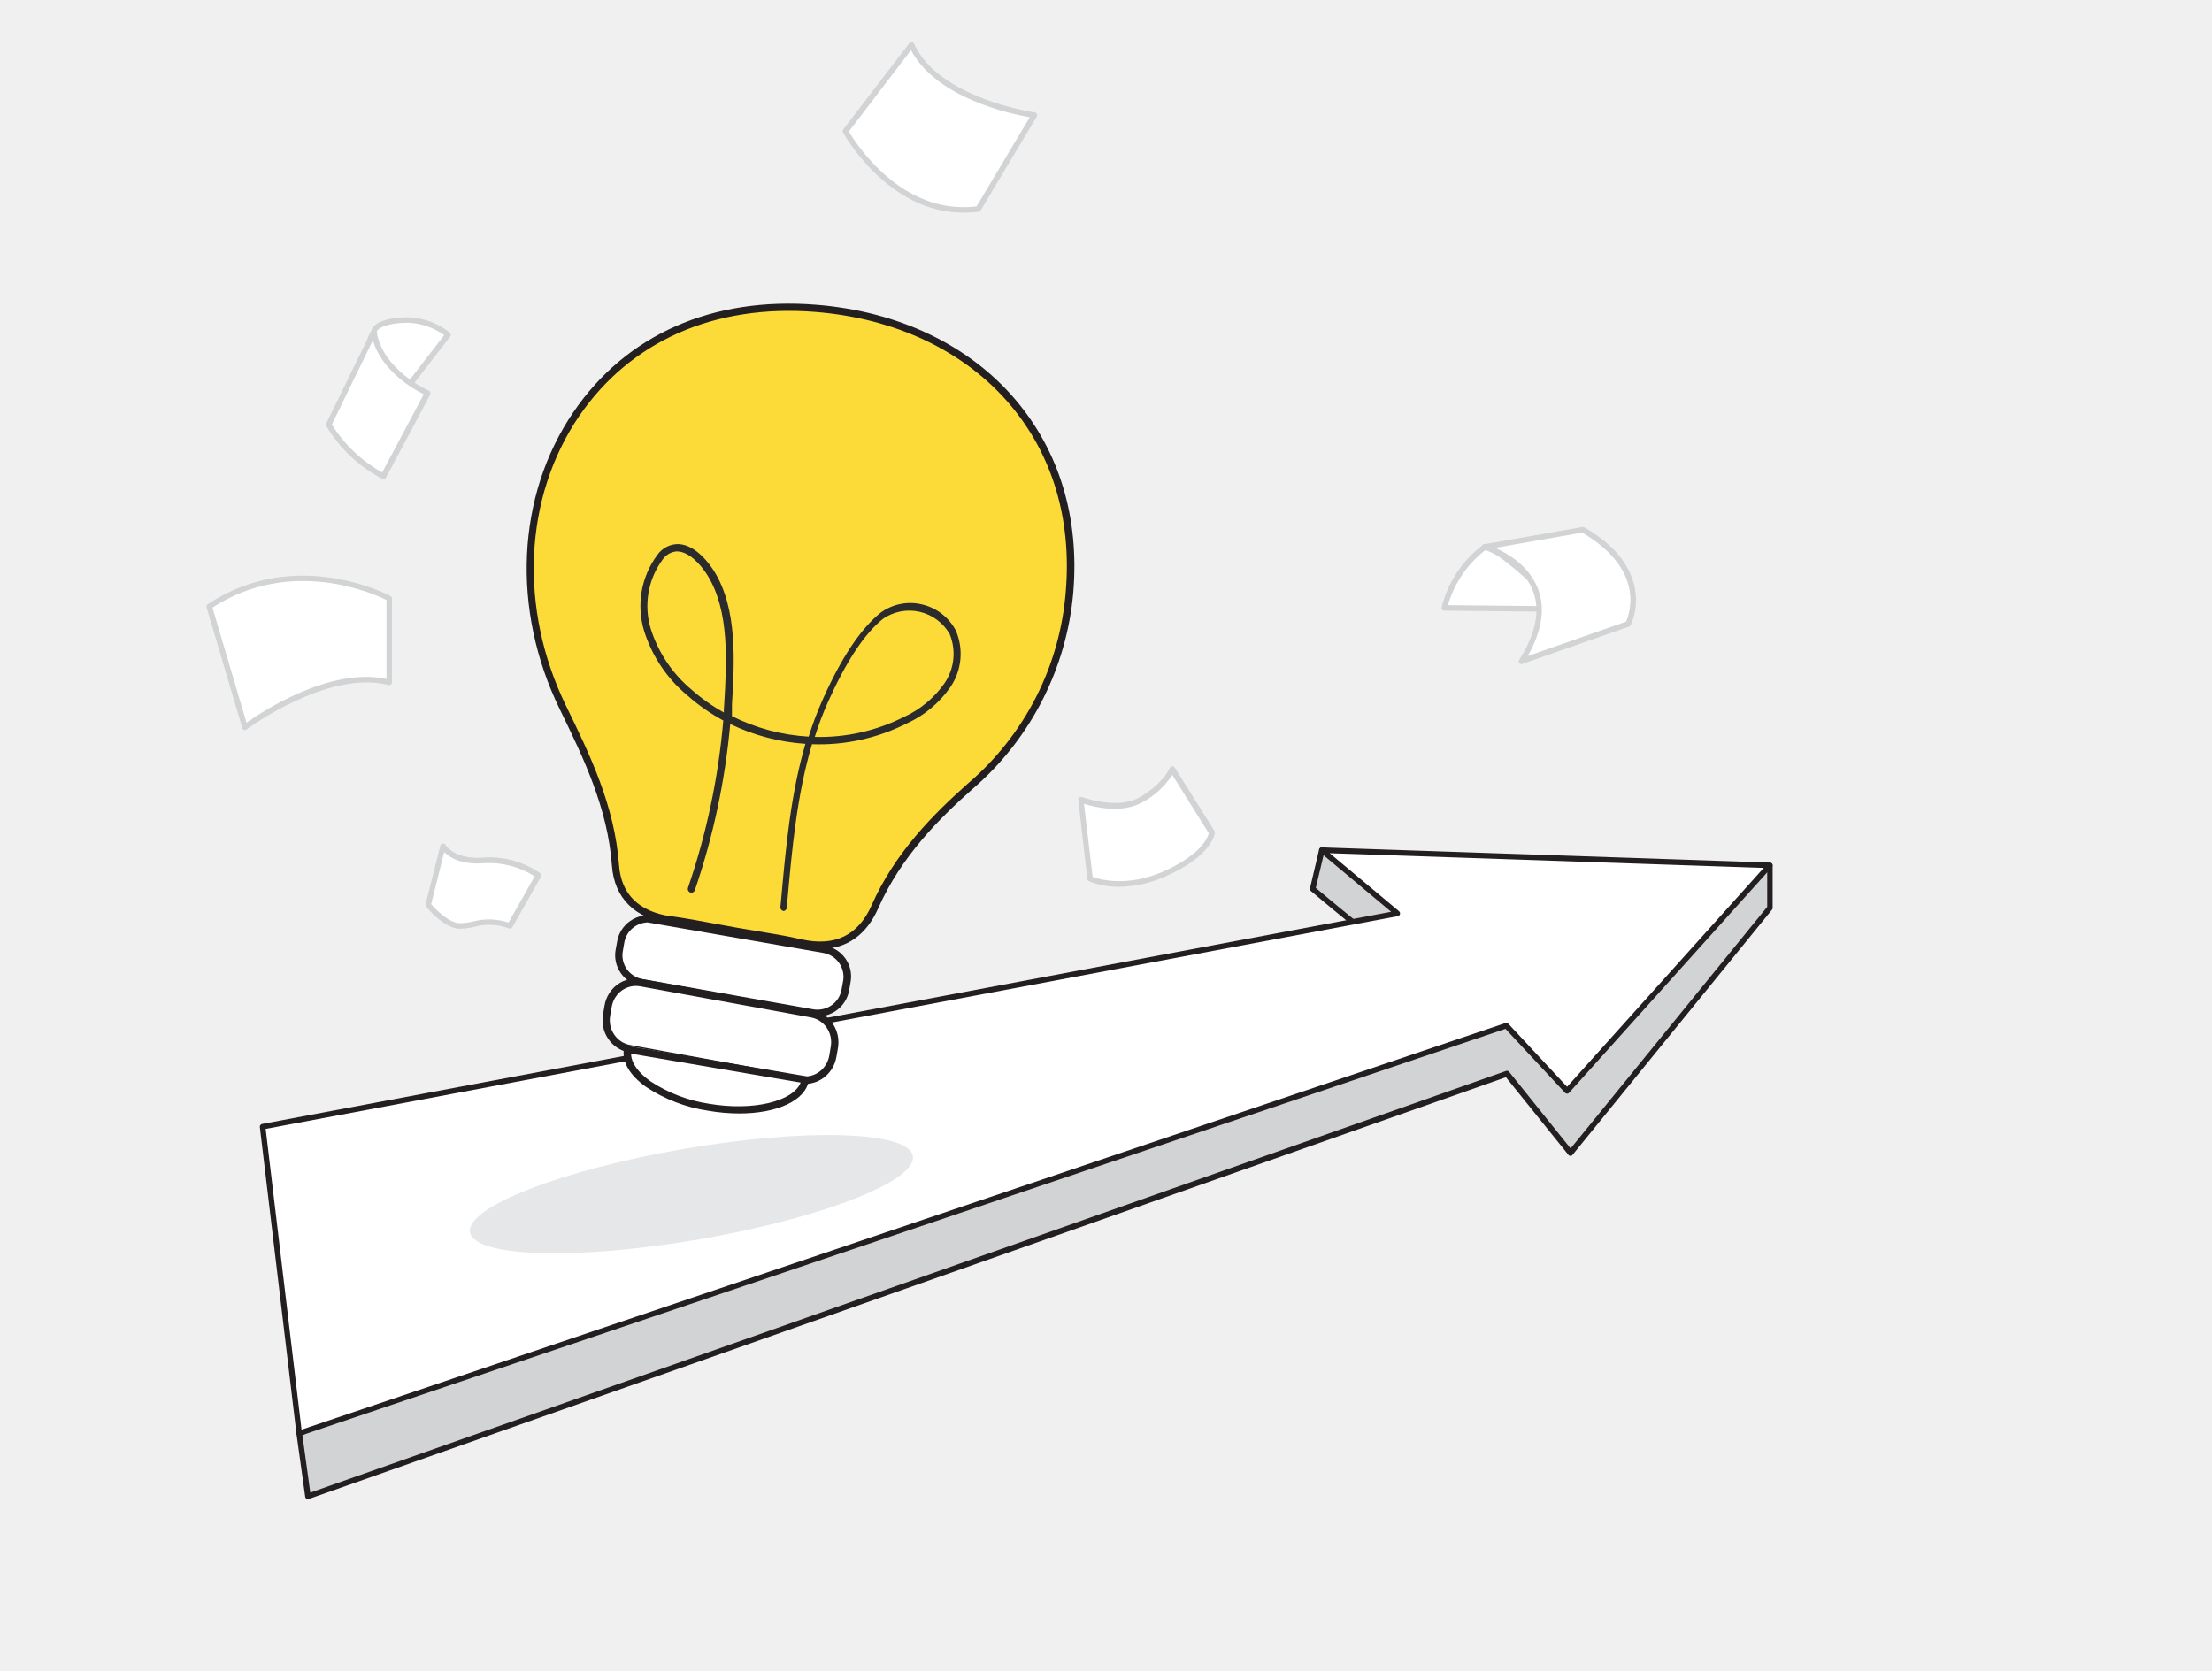
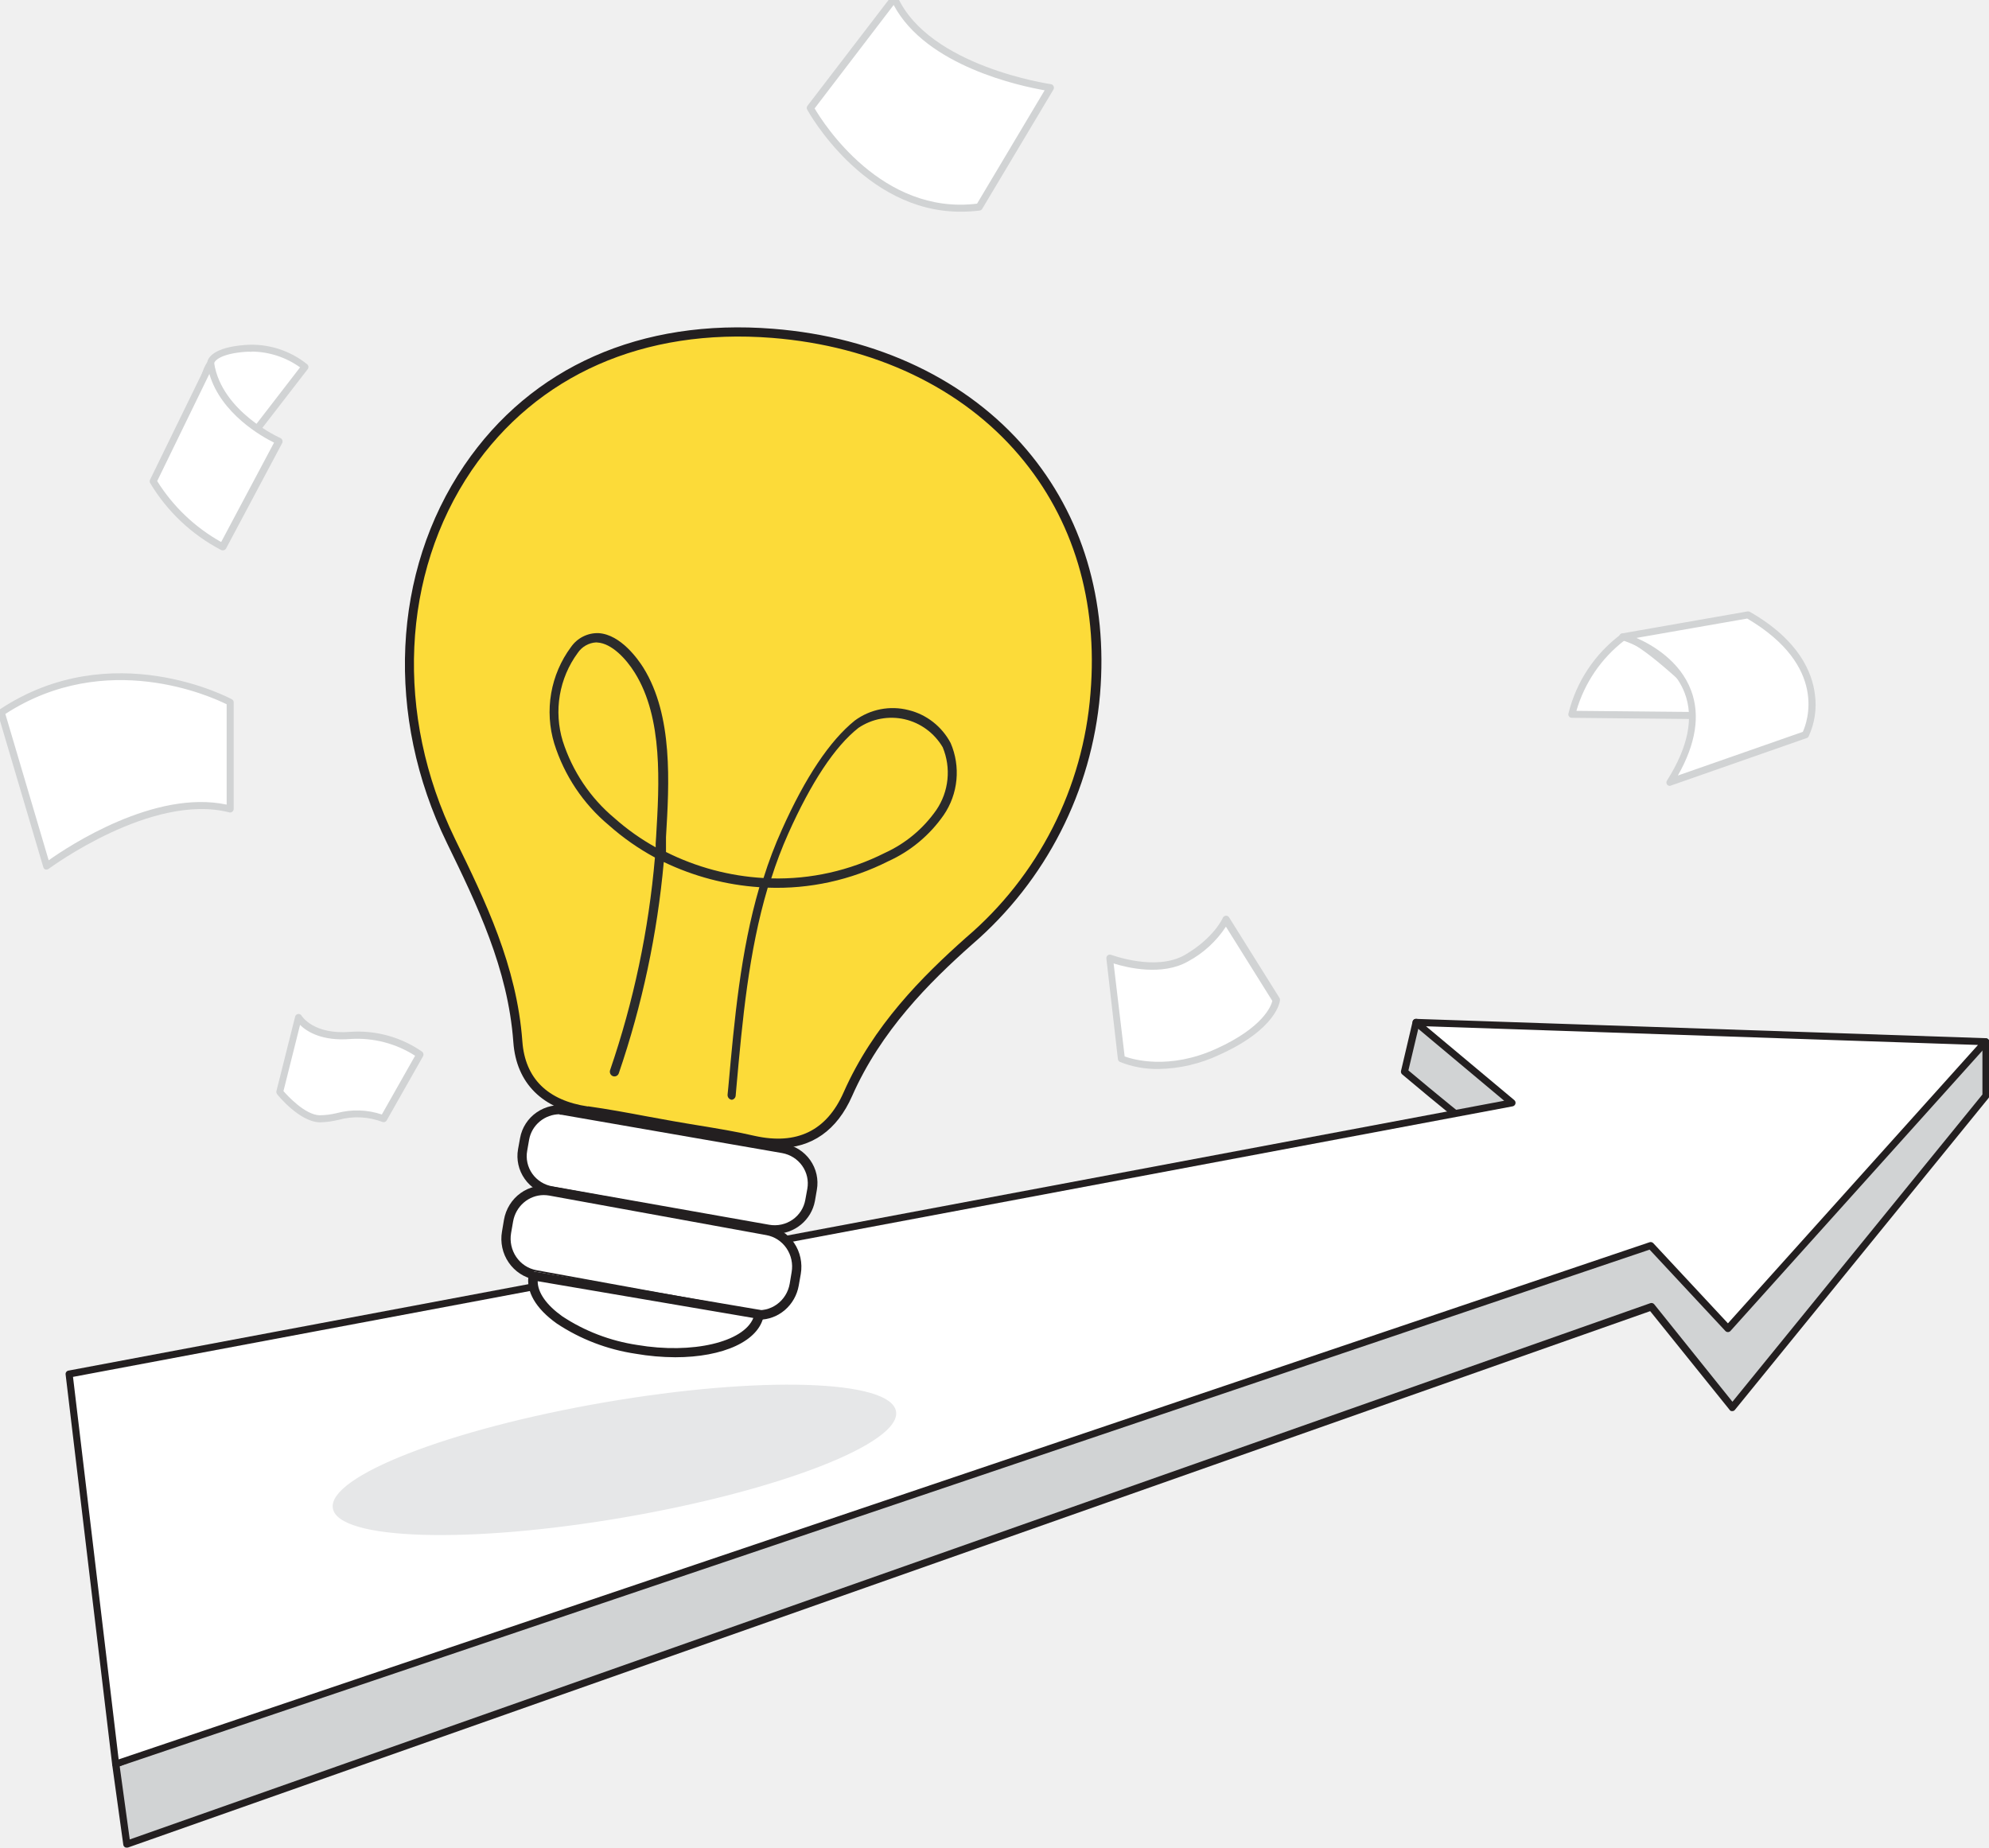
- <svg xmlns="http://www.w3.org/2000/svg" width="478" height="361" viewBox="0 0 478 361" fill="none">
-   <path d="M382.458 187.005V196.189L339.378 249.151L325.624 232.004L66.536 323.416L64.659 309.813L243.706 236.243C243.706 236.243 307.89 208.978 305.739 208.978C303.588 208.978 283.631 192.142 283.631 192.142L285.603 183.76L354.507 194.285L382.458 187.005Z" fill="#D1D3D4" />
-   <path d="M66.536 324.015C66.426 324.017 66.318 323.988 66.225 323.931C66.15 323.885 66.086 323.822 66.038 323.747C65.991 323.673 65.96 323.588 65.95 323.5L64.062 309.885C64.047 309.754 64.074 309.62 64.141 309.506C64.208 309.391 64.31 309.302 64.433 309.251L243.515 235.692C265.814 226.221 298.664 212.079 304.532 209.097C300.146 206.702 287.455 196.117 283.285 192.597C283.199 192.526 283.134 192.432 283.098 192.326C283.062 192.22 283.056 192.107 283.082 191.998L285.053 183.616C285.088 183.47 285.176 183.342 285.299 183.258C285.423 183.173 285.574 183.139 285.723 183.161L354.519 193.674L382.302 186.49C382.392 186.468 382.484 186.467 382.574 186.486C382.664 186.505 382.748 186.545 382.82 186.601C382.892 186.658 382.951 186.73 382.992 186.812C383.033 186.894 383.054 186.985 383.055 187.076V196.261C383.054 196.398 383.003 196.53 382.912 196.632L339.832 249.594C339.78 249.665 339.711 249.723 339.632 249.763C339.553 249.802 339.466 249.822 339.378 249.822C339.287 249.835 339.194 249.82 339.111 249.779C339.028 249.739 338.958 249.674 338.912 249.594L325.42 232.83L66.739 323.991C66.673 324.011 66.604 324.019 66.536 324.015ZM65.341 310.185L67.049 322.614L325.444 231.477C325.562 231.435 325.69 231.431 325.81 231.465C325.93 231.5 326.036 231.571 326.114 231.669L339.402 248.229L381.884 196.009V187.807L354.722 194.86C354.643 194.878 354.562 194.878 354.483 194.86L286.117 184.418L284.336 191.914C293.729 199.829 304.365 208.235 305.787 208.379C305.931 208.381 306.071 208.43 306.185 208.519C306.299 208.607 306.381 208.73 306.42 208.87C306.551 209.564 306.611 209.852 275.087 223.478C259.719 230.112 244.137 236.734 244.017 236.794L65.341 310.185Z" fill="#231F20" />
-   <path d="M56.749 243.523L301.975 197.434L285.639 183.76L382.458 187.04L338.649 235.788L325.504 221.682L64.66 309.813L56.749 243.523Z" fill="white" />
-   <path d="M64.659 310.412C64.545 310.41 64.434 310.377 64.337 310.317C64.263 310.268 64.201 310.205 64.153 310.131C64.106 310.056 64.075 309.973 64.062 309.885L56.151 243.595C56.13 243.445 56.168 243.292 56.258 243.17C56.347 243.047 56.48 242.963 56.629 242.937L300.612 197.075L285.256 184.215C285.161 184.135 285.092 184.028 285.06 183.908C285.028 183.788 285.034 183.661 285.077 183.544C285.117 183.423 285.197 183.32 285.303 183.25C285.41 183.18 285.536 183.149 285.663 183.161L382.458 186.442C382.573 186.442 382.685 186.477 382.781 186.54C382.876 186.604 382.951 186.695 382.996 186.801C383.038 186.906 383.051 187.022 383.032 187.134C383.013 187.246 382.963 187.351 382.888 187.436L339.079 236.183C339.025 236.248 338.957 236.299 338.881 236.334C338.804 236.37 338.721 236.388 338.637 236.387C338.554 236.388 338.472 236.372 338.396 236.339C338.319 236.306 338.251 236.257 338.195 236.195L325.325 222.377L64.851 310.34C64.792 310.376 64.727 310.401 64.659 310.412ZM57.406 244.003L65.161 309.011L325.313 221.12C325.423 221.084 325.54 221.08 325.652 221.107C325.763 221.135 325.865 221.193 325.946 221.275L338.637 234.902L381.131 187.591L287.336 184.418L302.333 196.967C302.419 197.041 302.483 197.137 302.517 197.245C302.551 197.353 302.553 197.469 302.524 197.578C302.495 197.688 302.437 197.788 302.354 197.866C302.272 197.944 302.169 197.998 302.058 198.021L57.406 244.003Z" fill="#231F20" />
-   <path d="M151.089 267.876C177.517 263.326 198.19 255.262 197.265 249.865C196.339 244.469 174.165 243.783 147.738 248.333C121.31 252.883 100.636 260.947 101.562 266.344C102.487 271.74 124.661 272.426 151.089 267.876Z" fill="#E6E7E8" />
-   <path d="M144.897 199.539C137.962 198.555 133.596 194.775 133.092 187.755C132.178 175.256 127.087 164.504 121.728 153.434C101.917 112.443 125.353 62.716 176.308 66.782C210.856 69.546 233.835 94.464 231.03 128.309C229.7 144.675 222.014 159.851 209.642 170.539C201.163 178.115 193.708 186.103 189.074 196.697C186.08 203.51 180.627 206.321 173.093 204.638C168.554 203.573 163.936 202.954 159.349 202.144C154.574 201.271 149.735 200.222 144.897 199.539Z" fill="#FCDB39" />
-   <path d="M177.254 205.114C175.786 205.104 174.323 204.924 172.896 204.576C169.738 203.865 166.58 203.327 163.422 202.822C162.001 202.584 160.595 202.363 159.19 202.11L154.642 201.272C151.389 200.672 148.042 200.039 144.741 199.581C137.194 198.522 132.741 194.111 132.235 187.124C131.319 174.573 126.045 163.744 120.945 153.263C110.46 131.749 111.597 107.151 123.914 89.067C135.299 72.326 153.916 64.09 176.386 65.876C194.134 67.283 209.436 74.587 219.463 86.427C228.937 97.603 233.264 111.973 231.937 127.97C230.526 144.444 222.727 159.708 210.209 170.494C202.867 177.007 194.703 185.18 189.808 196.261C187.234 202.11 182.939 205.114 177.254 205.114ZM144.931 198.016C148.263 198.49 151.642 199.107 154.895 199.723L159.427 200.545C160.832 200.798 162.237 201.019 163.643 201.257C166.801 201.778 170.07 202.3 173.243 203.043C180.381 204.624 185.465 202.205 188.355 195.661C193.376 184.295 201.698 175.979 209.167 169.34C215.25 164.154 220.249 157.815 223.878 150.688C227.506 143.562 229.692 135.787 230.311 127.812C231.606 112.241 227.437 98.267 218.215 87.407C208.456 75.899 193.534 68.801 176.212 67.425C154.358 65.703 136.23 73.749 125.161 89.92C113.176 107.531 112.086 131.527 122.303 152.536C127.482 163.143 132.82 174.13 133.767 186.982C134.225 193.305 138.078 197.036 144.915 198.048L144.931 198.016Z" fill="#231F20" />
-   <path d="M138.441 212.447L175.663 219.058C178.996 219.65 182.177 217.422 182.768 214.082L183.11 212.145C183.701 208.805 181.478 205.618 178.145 205.026L140.922 198.416C137.59 197.824 134.409 200.051 133.818 203.391L133.475 205.329C132.885 208.668 135.108 211.855 138.441 212.447Z" fill="white" />
-   <path d="M176.729 219.7C176.324 219.699 175.919 219.668 175.519 219.607L138.594 213.143C137.705 212.992 136.855 212.668 136.094 212.189C135.334 211.71 134.678 211.086 134.165 210.354C133.125 208.883 132.718 207.066 133.034 205.301L133.379 203.41C133.697 201.643 134.713 200.073 136.203 199.044C137.693 198.015 139.536 197.612 141.327 197.923L178.252 204.371C180.043 204.685 181.634 205.687 182.676 207.157C183.719 208.628 184.127 210.446 183.812 212.214L183.482 214.12C183.193 215.681 182.359 217.094 181.126 218.113C179.893 219.132 178.337 219.693 176.729 219.7ZM140.117 199.365C138.877 199.371 137.678 199.805 136.729 200.592C135.779 201.379 135.139 202.469 134.919 203.673L134.589 205.564C134.464 206.24 134.477 206.934 134.626 207.605C134.774 208.276 135.056 208.912 135.454 209.475C135.853 210.039 136.36 210.518 136.948 210.887C137.535 211.256 138.191 211.507 138.877 211.625L175.723 218.15C176.407 218.27 177.109 218.256 177.787 218.108C178.465 217.961 179.107 217.682 179.677 217.289C180.246 216.896 180.731 216.396 181.103 215.818C181.476 215.239 181.729 214.594 181.849 213.918L182.194 212.028C182.437 210.663 182.122 209.26 181.318 208.124C180.515 206.988 179.288 206.213 177.907 205.967L140.981 199.551C140.672 199.478 140.356 199.437 140.039 199.427L140.117 199.365Z" fill="#231F20" />
-   <path d="M135.968 226.491L173.191 233.101C176.523 233.693 179.704 231.465 180.295 228.126L180.638 226.188C181.228 222.848 179.005 219.661 175.672 219.069L138.45 212.459C135.117 211.867 131.936 214.095 131.345 217.434L131.003 219.372C130.412 222.712 132.635 225.899 135.968 226.491Z" fill="white" />
-   <path d="M173.982 234.285C173.582 234.288 173.182 234.25 172.789 234.173L135.868 227.462C134.078 227.131 132.486 226.087 131.44 224.558C130.919 223.8 130.551 222.944 130.357 222.038C130.163 221.132 130.146 220.195 130.309 219.283L130.639 217.315C130.796 216.403 131.127 215.531 131.612 214.751C132.098 213.97 132.728 213.295 133.468 212.765C134.207 212.234 135.041 211.859 135.922 211.66C136.803 211.461 137.713 211.442 138.601 211.605L175.521 218.331C177.313 218.662 178.904 219.708 179.946 221.241C180.988 222.774 181.396 224.669 181.081 226.51L180.735 228.478C180.449 230.105 179.616 231.576 178.382 232.637C177.148 233.698 175.591 234.282 173.982 234.285ZM137.392 213.105C136.152 213.111 134.953 213.563 134.004 214.382C133.054 215.201 132.414 216.336 132.194 217.589L131.848 219.574C131.61 220.991 131.928 222.448 132.731 223.626C133.534 224.804 134.757 225.609 136.135 225.865L173.056 232.592C174.438 232.836 175.858 232.511 177.007 231.686C178.157 230.862 178.944 229.604 179.196 228.188L179.526 226.204C179.648 225.501 179.634 224.781 179.484 224.084C179.334 223.387 179.052 222.728 178.654 222.143C178.256 221.559 177.749 221.061 177.163 220.678C176.577 220.295 175.923 220.035 175.239 219.912L138.318 213.185C138.012 213.135 137.702 213.108 137.392 213.105Z" fill="#231F20" />
-   <path d="M135.737 226.081C134.804 231.416 142.582 237.295 153.127 239.17C163.672 241.044 172.968 238.273 173.901 232.922L135.737 226.081Z" fill="white" />
-   <path d="M159.736 240.667C157.48 240.656 155.229 240.457 153.009 240.071C148.192 239.351 143.608 237.59 139.601 234.923C136.038 232.387 134.353 229.469 134.83 226.704C134.868 226.506 134.987 226.33 135.16 226.216C135.333 226.101 135.546 226.057 135.752 226.093L174.162 232.616C174.367 232.66 174.548 232.774 174.671 232.937C174.73 233.018 174.772 233.11 174.794 233.207C174.816 233.304 174.817 233.404 174.798 233.502C174.051 237.932 167.864 240.667 159.736 240.667ZM136.372 227.743C136.372 229.683 137.852 231.776 140.539 233.701C144.347 236.22 148.696 237.885 153.263 238.574C162.695 240.178 171.379 238.085 173.017 233.991L136.372 227.743Z" fill="#231F20" />
-   <path d="M169.338 195.998C170.744 180.901 172.007 165.313 178.417 151.342C181.198 145.284 185.482 137.387 190.821 133.168C195.488 129.489 203.976 131.361 206.629 136.721C207.421 138.564 207.73 140.575 207.529 142.568C207.328 144.561 206.622 146.472 205.478 148.123C203.13 151.403 199.948 154.008 196.255 155.671C188.549 159.369 179.928 160.773 171.435 159.712C162.941 158.65 154.94 155.17 148.399 149.692C144.086 146.175 140.885 141.501 139.176 136.229C138.355 133.593 138.176 130.801 138.654 128.083C139.132 125.365 140.253 122.798 141.925 120.593C145.825 115.836 150.716 120.197 153.114 124.034C158.373 132.28 157.414 144.126 156.854 153.419C155.926 166.59 153.239 179.58 148.862 192.049" fill="#FCDB39" />
-   <path d="M169.36 196.909C169.153 196.889 168.963 196.788 168.828 196.628C168.694 196.467 168.626 196.26 168.639 196.05L168.78 194.618C169.798 183.339 170.832 171.741 174.043 160.78C168.412 160.402 162.901 158.951 157.799 156.5C156.695 168.74 154.128 180.797 150.155 192.407C150.087 192.604 149.946 192.767 149.761 192.859C149.577 192.951 149.364 192.966 149.168 192.9C148.973 192.831 148.812 192.688 148.719 192.501C148.626 192.315 148.607 192.098 148.667 191.898C152.676 180.212 155.239 168.065 156.296 155.736C153.487 154.217 150.859 152.376 148.463 150.248C144.121 146.627 140.901 141.81 139.19 136.375C138.351 133.608 138.171 130.679 138.664 127.827C139.157 124.976 140.309 122.284 142.025 119.973C142.552 119.211 143.258 118.596 144.079 118.182C144.899 117.768 145.809 117.568 146.725 117.602C150.531 117.841 153.507 122.168 154.337 123.489C159.397 131.65 158.723 143.089 158.175 152.268V153.446C158.175 153.891 158.175 154.352 158.175 154.798C163.35 157.39 168.987 158.894 174.748 159.221C175.625 156.411 176.671 153.659 177.881 150.98C181.844 142.118 186.011 135.882 190.256 132.461C191.556 131.503 193.049 130.847 194.627 130.539C196.205 130.231 197.83 130.279 199.388 130.68C200.903 131.048 202.323 131.737 203.557 132.702C204.791 133.667 205.81 134.886 206.547 136.28C207.397 138.251 207.736 140.41 207.53 142.552C207.324 144.694 206.581 146.747 205.372 148.514C202.991 151.94 199.744 154.649 195.973 156.357C189.616 159.574 182.566 161.122 175.469 160.859C172.21 171.789 171.161 183.434 170.143 194.762L170.017 196.193C170.005 196.371 169.933 196.539 169.813 196.669C169.693 196.8 169.533 196.884 169.36 196.909ZM176.064 159.284C182.76 159.462 189.396 157.971 195.394 154.941C198.89 153.346 201.902 150.83 204.119 147.655C205.167 146.114 205.815 144.329 206.004 142.466C206.193 140.603 205.916 138.721 205.199 136.996C204.494 135.8 203.558 134.762 202.447 133.945C201.335 133.127 200.072 132.547 198.734 132.239C197.396 131.932 196.01 131.903 194.661 132.154C193.311 132.405 192.026 132.932 190.882 133.702C186.841 136.884 182.831 143.009 178.962 151.648C177.852 154.134 176.884 156.684 176.064 159.284ZM146.302 119.177C145.679 119.212 145.072 119.392 144.528 119.704C143.985 120.016 143.52 120.451 143.169 120.975C141.614 123.091 140.574 125.55 140.133 128.151C139.692 130.753 139.863 133.424 140.631 135.946C142.272 141.08 145.327 145.629 149.435 149.055C151.579 150.957 153.922 152.616 156.421 154.002C156.421 153.78 156.421 153.573 156.421 153.35L156.499 152.173C157.032 143.216 157.69 132.064 152.881 124.348C151.393 121.946 148.933 119.336 146.505 119.193L146.302 119.177Z" fill="#2B2B2B" />
-   <path d="M223.501 24.89C223.501 24.89 202.588 22.004 196.972 9.719L182.716 28.387C182.716 28.387 193.1 47.665 211.396 45.151L223.501 24.89Z" fill="white" />
-   <path d="M208.181 45.977C191.726 45.977 182.285 28.854 182.19 28.662C182.128 28.566 182.095 28.453 182.095 28.339C182.095 28.224 182.128 28.112 182.19 28.015L196.494 9.347C196.559 9.266 196.644 9.203 196.74 9.163C196.836 9.124 196.94 9.109 197.044 9.12C197.146 9.133 197.243 9.172 197.326 9.233C197.41 9.294 197.477 9.374 197.522 9.467C202.923 21.31 223.37 24.267 223.573 24.303C223.67 24.313 223.763 24.348 223.843 24.404C223.922 24.461 223.986 24.538 224.027 24.627C224.074 24.715 224.098 24.814 224.098 24.914C224.098 25.014 224.074 25.113 224.027 25.201L211.909 45.498C211.864 45.575 211.801 45.641 211.727 45.691C211.653 45.74 211.568 45.773 211.479 45.785C210.385 45.918 209.283 45.982 208.181 45.977ZM183.433 28.422C184.902 30.937 194.845 46.611 211.037 44.612L222.521 25.345C218.518 24.651 202.409 21.286 196.864 10.844L183.433 28.422Z" fill="#D1D3D4" />
-   <path d="M84.114 129.324C84.114 129.324 64.265 118.392 45.205 131.085L52.937 157.189C52.937 157.189 70.491 144.017 84.114 147.501V129.324Z" fill="white" />
-   <path d="M52.937 157.787C52.873 157.799 52.809 157.799 52.745 157.787C52.655 157.757 52.573 157.705 52.506 157.636C52.44 157.567 52.391 157.484 52.363 157.392L44.643 131.288C44.602 131.166 44.603 131.033 44.647 130.911C44.69 130.789 44.773 130.686 44.882 130.617C64.002 117.877 84.198 128.725 84.401 128.845C84.495 128.894 84.574 128.968 84.629 129.059C84.684 129.15 84.712 129.254 84.712 129.36V147.489C84.71 147.58 84.687 147.669 84.646 147.75C84.605 147.831 84.545 147.902 84.473 147.956C84.402 148.014 84.318 148.054 84.229 148.072C84.139 148.091 84.047 148.088 83.959 148.064C70.814 144.687 53.462 157.524 53.295 157.643C53.192 157.725 53.067 157.775 52.937 157.787ZM45.91 131.336L53.271 156.207C56.641 153.812 71.292 144.136 83.517 146.747V129.695C80.947 128.414 63.046 120.212 45.91 131.336Z" fill="#D1D3D4" />
-   <path d="M80.792 71.788C80.792 71.788 80.672 69.644 86.767 69.201C90.406 68.946 94.008 70.066 96.865 72.338L80.792 93.138C80.792 93.138 77.314 76.386 80.792 71.788Z" fill="white" />
-   <path d="M80.792 93.736H80.661C80.549 93.713 80.447 93.658 80.366 93.577C80.285 93.496 80.23 93.393 80.207 93.281C80.063 92.587 76.777 76.517 80.207 71.584C80.326 70.877 81.174 69.033 86.683 68.626C90.483 68.347 94.246 69.523 97.211 71.919C97.326 72.019 97.398 72.159 97.414 72.31C97.429 72.461 97.387 72.612 97.295 72.733L81.258 93.497C81.206 93.572 81.136 93.633 81.055 93.674C80.974 93.716 80.883 93.737 80.792 93.736ZM87.771 69.788C87.441 69.77 87.109 69.77 86.779 69.788C82.453 70.099 81.425 71.332 81.39 71.775C81.392 71.905 81.35 72.032 81.27 72.135C78.534 75.727 80.41 87.701 81.127 91.701L95.993 72.434C93.593 70.714 90.722 69.777 87.771 69.752V69.788Z" fill="#D1D3D4" />
-   <path d="M80.792 71.788L71.029 91.785C73.873 96.513 77.957 100.368 82.835 102.933L92.395 84.971C92.395 84.971 82.13 80.517 80.792 71.788Z" fill="white" />
-   <path d="M82.835 103.532C82.736 103.531 82.637 103.506 82.549 103.46C77.562 100.85 73.393 96.909 70.503 92.072C70.462 91.986 70.44 91.892 70.44 91.797C70.44 91.701 70.462 91.607 70.503 91.521L80.266 71.524C80.321 71.409 80.41 71.315 80.522 71.255C80.634 71.194 80.762 71.171 80.888 71.189C81.015 71.206 81.133 71.264 81.223 71.355C81.314 71.446 81.372 71.564 81.389 71.692C82.668 79.99 92.539 84.397 92.646 84.444C92.721 84.478 92.787 84.526 92.843 84.585C92.898 84.645 92.941 84.715 92.969 84.792C93.029 84.946 93.029 85.117 92.969 85.271L83.409 103.232C83.352 103.332 83.268 103.413 83.166 103.466C83.064 103.519 82.95 103.542 82.835 103.532ZM71.71 91.761C74.405 96.077 78.146 99.64 82.585 102.119L91.571 85.223C89.48 84.193 82.561 80.313 80.577 73.548L71.71 91.761Z" fill="#D1D3D4" />
-   <path d="M253.362 166.289C253.362 166.289 251.916 169.881 246.67 172.875C241.424 175.869 233.609 172.875 233.609 172.875L235.556 189.962C235.556 189.962 242.392 193.1 251.964 188.765C261.536 184.43 261.918 179.964 261.918 179.964L253.362 166.289Z" fill="white" />
-   <path d="M241.89 191.675C239.642 191.715 237.408 191.308 235.317 190.477C235.224 190.433 235.143 190.366 235.082 190.283C235.022 190.199 234.983 190.101 234.971 189.998L233.011 172.899C233.002 172.797 233.018 172.695 233.058 172.601C233.097 172.507 233.159 172.424 233.238 172.36C233.321 172.297 233.418 172.257 233.52 172.242C233.623 172.228 233.727 172.239 233.824 172.276C233.895 172.276 241.436 175.15 246.371 172.276C251.307 169.402 252.788 166.026 252.8 165.99C252.845 165.89 252.914 165.805 253.003 165.742C253.091 165.679 253.194 165.64 253.302 165.63C253.412 165.617 253.524 165.636 253.624 165.685C253.724 165.734 253.807 165.81 253.864 165.906L262.432 179.605C262.495 179.713 262.524 179.838 262.516 179.964C262.516 180.167 261.978 184.873 252.203 189.268C248.975 190.796 245.459 191.617 241.89 191.675ZM236.118 189.543C237.516 190.058 243.647 191.878 251.653 188.25C259.66 184.622 261.022 180.946 261.213 180.107L253.326 167.486C251.709 169.962 249.499 171.991 246.897 173.39C242.476 175.916 236.501 174.456 234.242 173.737L236.118 189.543Z" fill="#D1D3D4" />
-   <path d="M320.856 118.248C316.516 121.501 313.427 126.152 312.108 131.42L337.442 131.671C337.442 131.671 324.488 118.308 320.856 118.248Z" fill="white" />
-   <path d="M337.442 132.246L312.108 131.994C312.018 131.996 311.929 131.976 311.848 131.936C311.767 131.897 311.697 131.839 311.642 131.767C311.585 131.698 311.545 131.616 311.526 131.529C311.507 131.441 311.51 131.35 311.535 131.264C312.861 125.847 316.041 121.067 320.521 117.757C320.621 117.693 320.737 117.656 320.856 117.649C324.632 117.721 336.534 129.851 337.872 131.228C337.955 131.312 338.011 131.42 338.033 131.536C338.055 131.652 338.042 131.772 337.996 131.881C337.95 131.99 337.873 132.082 337.774 132.147C337.676 132.212 337.56 132.247 337.442 132.246ZM312.885 130.809L336.008 131.036C330.941 125.935 323.544 119.23 321.023 118.859C317.114 121.876 314.264 126.061 312.885 130.809Z" fill="#D1D3D4" />
-   <path d="M351.794 134.904C351.794 134.904 357.709 123.672 342.019 114.548L320.856 118.248C320.856 118.248 340.693 124.055 328.755 142.963L351.794 134.904Z" fill="white" />
-   <path d="M328.755 143.562C328.665 143.56 328.577 143.539 328.496 143.5C328.416 143.461 328.345 143.404 328.288 143.334C328.218 143.232 328.18 143.111 328.18 142.987C328.18 142.863 328.218 142.742 328.288 142.64C331.873 136.988 332.877 131.994 331.3 127.815C328.838 121.277 320.796 118.847 320.724 118.823C320.646 118.819 320.569 118.799 320.498 118.766C320.427 118.732 320.363 118.684 320.31 118.626C320.204 118.508 320.149 118.353 320.157 118.194C320.16 118.115 320.18 118.038 320.213 117.967C320.247 117.896 320.294 117.832 320.353 117.779C320.411 117.727 320.479 117.686 320.553 117.659C320.627 117.633 320.705 117.621 320.784 117.625L341.959 113.913C342.099 113.89 342.242 113.915 342.366 113.985C350.731 118.775 352.965 124.295 353.419 128.043C353.749 130.463 353.38 132.927 352.356 135.144C352.324 135.211 352.279 135.271 352.224 135.32C352.168 135.37 352.103 135.407 352.033 135.431L328.994 143.49C328.92 143.53 328.838 143.554 328.755 143.562ZM323.09 118.415C325.827 119.613 330.499 122.355 332.375 127.336C333.953 131.527 333.2 136.389 330.129 141.801L351.364 134.377C352.081 132.809 355.702 123.253 341.911 115.123L323.09 118.415Z" fill="#D1D3D4" />
-   <path d="M116.685 189.521C113.236 187.145 109.091 185.998 104.914 186.264C98.186 186.827 96.047 183.235 96.047 183.235L92.868 195.88C92.868 195.88 96.454 200.322 99.644 200.43C102.835 200.538 105.356 198.514 110.519 200.43L116.685 189.521Z" fill="white" />
-   <path d="M99.54 200.738H99.265C95.895 200.619 92.215 196.164 92.095 195.949C92.036 195.876 91.994 195.791 91.973 195.7C91.952 195.608 91.953 195.513 91.976 195.422L95.154 182.777C95.181 182.661 95.242 182.557 95.329 182.478C95.417 182.398 95.527 182.348 95.644 182.334C95.76 182.311 95.88 182.325 95.988 182.375C96.095 182.424 96.184 182.506 96.242 182.609C96.326 182.741 98.321 185.878 104.535 185.363C108.861 185.067 113.16 186.254 116.724 188.728C116.84 188.816 116.921 188.943 116.952 189.086C116.983 189.229 116.961 189.378 116.892 189.506L110.713 200.415C110.643 200.536 110.533 200.628 110.402 200.677C110.271 200.725 110.128 200.725 109.996 200.679C107.608 199.765 104.992 199.64 102.528 200.319C101.549 200.563 100.548 200.703 99.54 200.738ZM93.171 195.434C93.936 196.308 96.851 199.457 99.301 199.541C100.296 199.533 101.287 199.409 102.253 199.17C104.766 198.496 107.422 198.579 109.889 199.409L115.541 189.423C112.288 187.34 108.461 186.342 104.607 186.573C99.827 186.98 97.174 185.375 95.991 184.178L93.171 195.434Z" fill="#D1D3D4" />
+ <svg xmlns="http://www.w3.org/2000/svg" width="338" height="314" viewBox="0 0 338 314" fill="none">
+   <g clip-path="url(#clip0)">
+     <path d="M337.458 177.005V186.189L294.378 239.151L280.624 222.004L21.536 313.416L19.659 299.813L198.706 226.243C198.706 226.243 262.89 198.978 260.739 198.978C258.588 198.978 238.631 182.142 238.631 182.142L240.603 173.76L309.507 184.285L337.458 177.005Z" fill="#D1D3D4" />
+     <path d="M21.536 314.015C21.426 314.017 21.318 313.988 21.225 313.931C21.15 313.885 21.086 313.822 21.038 313.747C20.991 313.673 20.96 313.588 20.95 313.5L19.062 299.885C19.047 299.754 19.074 299.62 19.141 299.506C19.208 299.391 19.31 299.302 19.433 299.251L198.515 225.692C220.814 216.221 253.664 202.079 259.532 199.097C255.146 196.702 242.455 186.117 238.285 182.597C238.199 182.526 238.134 182.432 238.098 182.326C238.062 182.22 238.056 182.107 238.082 181.998L240.053 173.616C240.088 173.47 240.176 173.342 240.299 173.258C240.423 173.173 240.574 173.139 240.723 173.161L309.519 183.674L337.302 176.49C337.392 176.468 337.484 176.467 337.574 176.486C337.664 176.505 337.748 176.545 337.82 176.601C337.892 176.658 337.951 176.73 337.992 176.812C338.033 176.894 338.054 176.985 338.055 177.076V186.261C338.054 186.398 338.003 186.53 337.912 186.632L294.832 239.594C294.78 239.665 294.711 239.723 294.632 239.763C294.553 239.802 294.466 239.822 294.378 239.822C294.287 239.835 294.194 239.82 294.111 239.779C294.028 239.739 293.958 239.674 293.912 239.594L280.42 222.83L21.739 313.991C21.673 314.011 21.604 314.019 21.536 314.015ZM20.341 300.185L22.049 312.614L280.444 221.477C280.562 221.435 280.69 221.431 280.81 221.465C280.93 221.5 281.036 221.571 281.114 221.669L294.402 238.229L336.884 186.009V177.807L309.722 184.86C309.643 184.878 309.562 184.878 309.483 184.86L241.117 174.418L239.336 181.914C248.729 189.829 259.365 198.235 260.787 198.379C260.931 198.381 261.071 198.43 261.185 198.519C261.299 198.607 261.381 198.73 261.42 198.87C261.551 199.564 261.611 199.852 230.087 213.478C214.719 220.112 199.137 226.734 199.017 226.794L20.341 300.185Z" fill="#231F20" />
+     <path d="M11.749 233.523L256.975 187.434L240.639 173.76L337.458 177.04L293.649 225.788L280.504 211.682L19.66 299.813L11.749 233.523Z" fill="white" />
+     <path d="M19.66 300.412C19.545 300.41 19.434 300.377 19.337 300.317C19.263 300.268 19.201 300.205 19.153 300.131C19.106 300.056 19.075 299.973 19.062 299.885L11.151 233.595C11.13 233.445 11.168 233.292 11.258 233.17C11.347 233.047 11.48 232.963 11.629 232.937L255.612 187.075L240.256 174.215C240.161 174.135 240.092 174.028 240.06 173.908C240.028 173.788 240.034 173.661 240.077 173.544C240.117 173.423 240.197 173.32 240.303 173.25C240.41 173.18 240.536 173.149 240.663 173.161L337.458 176.442C337.573 176.442 337.685 176.477 337.781 176.54C337.876 176.604 337.951 176.695 337.996 176.801C338.038 176.906 338.051 177.022 338.032 177.134C338.013 177.246 337.963 177.351 337.888 177.436L294.079 226.183C294.025 226.248 293.957 226.299 293.881 226.334C293.804 226.37 293.721 226.388 293.637 226.387C293.554 226.388 293.472 226.372 293.396 226.339C293.319 226.306 293.251 226.257 293.195 226.195L280.325 212.377L19.851 300.34C19.792 300.376 19.727 300.401 19.66 300.412ZM12.406 234.003L20.161 299.011L280.313 211.12C280.423 211.084 280.54 211.08 280.652 211.107C280.763 211.135 280.865 211.193 280.946 211.275L293.637 224.902L336.131 177.591L242.336 174.418L257.333 186.967C257.419 187.041 257.483 187.137 257.517 187.245C257.551 187.353 257.553 187.469 257.524 187.578C257.495 187.688 257.437 187.788 257.354 187.866C257.272 187.944 257.169 187.998 257.058 188.021L12.406 234.003Z" fill="#231F20" />
+     <path d="M106.089 257.876C132.517 253.326 153.19 245.262 152.265 239.865C151.339 234.469 129.165 233.783 102.738 238.333C76.31 242.883 55.636 250.947 56.562 256.344C57.487 261.74 79.661 262.426 106.089 257.876Z" fill="#E6E7E8" />
+     <path d="M99.897 189.539C92.962 188.555 88.596 184.775 88.092 177.755C87.178 165.256 82.087 154.504 76.728 143.434C56.917 102.443 80.353 52.717 131.308 56.782C165.856 59.546 188.835 84.465 186.03 118.309C184.7 134.675 177.014 149.851 164.642 160.539C156.163 168.115 148.708 176.103 144.074 186.697C141.08 193.51 135.627 196.321 128.093 194.638C123.554 193.573 118.936 192.954 114.349 192.144C109.574 191.271 104.735 190.222 99.897 189.539Z" fill="#FCDB39" />
+     <path d="M132.254 195.114C130.786 195.104 129.323 194.924 127.896 194.576C124.738 193.865 121.58 193.327 118.422 192.822C117.001 192.584 115.595 192.363 114.19 192.11L109.642 191.272C106.389 190.672 103.042 190.039 99.741 189.581C92.194 188.522 87.741 184.111 87.235 177.124C86.319 164.573 81.045 153.744 75.945 143.263C65.46 121.749 66.597 97.151 78.914 79.067C90.299 62.326 108.916 54.09 131.386 55.876C149.134 57.283 164.436 64.586 174.463 76.427C183.937 87.603 188.264 101.973 186.937 117.97C185.526 134.444 177.727 149.708 165.209 160.494C157.867 167.007 149.703 175.18 144.808 186.261C142.234 192.11 137.939 195.114 132.254 195.114ZM99.931 188.016C103.263 188.49 106.642 189.107 109.895 189.723L114.427 190.545C115.832 190.798 117.237 191.019 118.643 191.257C121.801 191.778 125.07 192.3 128.243 193.043C135.381 194.624 140.465 192.205 143.355 185.661C148.376 174.295 156.698 165.979 164.167 159.34C170.25 154.154 175.249 147.815 178.878 140.688C182.506 133.562 184.692 125.787 185.311 117.812C186.606 102.241 182.437 88.267 173.215 77.407C163.456 65.898 148.534 58.801 131.212 57.425C109.358 55.702 91.23 63.749 80.161 79.92C68.176 97.531 67.086 121.527 77.303 142.536C82.482 153.143 87.82 164.13 88.767 176.982C89.225 183.305 93.078 187.036 99.915 188.048L99.931 188.016Z" fill="#231F20" />
+     <path d="M93.441 202.447L130.663 209.058C133.996 209.65 137.177 207.422 137.768 204.082L138.11 202.145C138.701 198.805 136.478 195.618 133.145 195.026L95.922 188.416C92.59 187.824 89.409 190.051 88.818 193.391L88.475 195.329C87.885 198.668 90.108 201.855 93.441 202.447Z" fill="white" />
+     <path d="M131.729 209.7C131.324 209.699 130.919 209.668 130.519 209.607L93.594 203.143C92.705 202.992 91.855 202.668 91.094 202.189C90.334 201.71 89.678 201.086 89.165 200.354C88.125 198.883 87.718 197.066 88.034 195.301L88.379 193.41C88.697 191.643 89.713 190.073 91.203 189.044C92.693 188.015 94.536 187.612 96.327 187.923L133.252 194.371C135.043 194.685 136.634 195.687 137.676 197.157C138.719 198.628 139.127 200.446 138.812 202.214L138.482 204.12C138.193 205.681 137.359 207.094 136.126 208.113C134.893 209.132 133.337 209.693 131.729 209.7ZM95.117 189.365C93.877 189.371 92.678 189.805 91.729 190.592C90.779 191.379 90.139 192.469 89.919 193.673L89.589 195.564C89.464 196.24 89.477 196.934 89.626 197.605C89.774 198.276 90.056 198.912 90.454 199.475C90.853 200.039 91.36 200.518 91.948 200.887C92.535 201.256 93.191 201.507 93.877 201.625L130.723 208.15C131.407 208.27 132.109 208.256 132.787 208.108C133.465 207.961 134.107 207.682 134.677 207.289C135.246 206.896 135.731 206.396 136.103 205.818C136.476 205.239 136.729 204.594 136.849 203.918L137.194 202.028C137.437 200.663 137.122 199.26 136.318 198.124C135.515 196.988 134.288 196.213 132.907 195.967L95.981 189.551C95.672 189.478 95.356 189.437 95.039 189.427L95.117 189.365Z" fill="#231F20" />
+     <path d="M90.968 216.491L128.191 223.101C131.523 223.693 134.704 221.465 135.295 218.126L135.638 216.188C136.228 212.848 134.005 209.661 130.672 209.069L93.45 202.459C90.117 201.867 86.936 204.095 86.345 207.434L86.003 209.372C85.412 212.712 87.635 215.899 90.968 216.491Z" fill="white" />
+     <path d="M128.982 224.285C128.582 224.288 128.182 224.25 127.789 224.173L90.868 217.462C89.078 217.131 87.486 216.087 86.44 214.558C85.919 213.8 85.551 212.944 85.357 212.038C85.163 211.132 85.146 210.195 85.309 209.283L85.639 207.315C85.796 206.403 86.127 205.531 86.612 204.751C87.098 203.97 87.728 203.295 88.468 202.765C89.207 202.234 90.041 201.859 90.922 201.66C91.803 201.461 92.713 201.442 93.601 201.605L130.521 208.331C132.313 208.662 133.904 209.708 134.946 211.241C135.988 212.774 136.396 214.669 136.081 216.51L135.735 218.478C135.449 220.105 134.616 221.576 133.382 222.637C132.148 223.698 130.591 224.282 128.982 224.285ZM92.392 203.105C91.152 203.111 89.953 203.563 89.004 204.382C88.054 205.201 87.414 206.336 87.194 207.589L86.848 209.574C86.61 210.991 86.928 212.448 87.731 213.626C88.534 214.804 89.757 215.609 91.135 215.865L128.056 222.592C129.438 222.836 130.858 222.511 132.007 221.686C133.157 220.862 133.944 219.604 134.196 218.188L134.526 216.204C134.648 215.501 134.634 214.781 134.484 214.084C134.334 213.387 134.052 212.728 133.654 212.143C133.256 211.559 132.749 211.061 132.163 210.678C131.577 210.295 130.923 210.035 130.239 209.912L93.318 203.185C93.012 203.135 92.702 203.108 92.392 203.105Z" fill="#231F20" />
+     <path d="M90.737 216.081C89.804 221.416 97.582 227.295 108.127 229.17C118.672 231.044 127.968 228.273 128.901 222.922L90.737 216.081Z" fill="white" />
+     <path d="M114.736 230.667C112.48 230.656 110.229 230.457 108.009 230.071C103.192 229.351 98.608 227.59 94.601 224.923C91.038 222.387 89.353 219.469 89.83 216.704C89.868 216.506 89.987 216.33 90.16 216.216C90.333 216.101 90.546 216.057 90.752 216.093L129.162 222.616C129.367 222.66 129.548 222.774 129.671 222.937C129.73 223.018 129.772 223.11 129.794 223.207C129.816 223.304 129.817 223.404 129.798 223.502C129.051 227.932 122.864 230.667 114.736 230.667ZM91.372 217.743C91.372 219.683 92.852 221.776 95.539 223.701C99.347 226.22 103.696 227.885 108.263 228.574C117.695 230.178 126.379 228.085 128.017 223.991L91.372 217.743Z" fill="#231F20" />
+     <path d="M124.338 185.998C125.744 170.901 127.007 155.313 133.417 141.342C136.198 135.284 140.482 127.387 145.821 123.168C150.488 119.489 158.976 121.361 161.629 126.721C162.421 128.564 162.73 130.575 162.529 132.568C162.328 134.561 161.622 136.472 160.478 138.123C158.13 141.403 154.948 144.008 151.255 145.671C143.549 149.369 134.928 150.773 126.435 149.712C117.941 148.65 109.94 145.17 103.399 139.692C99.086 136.175 95.885 131.501 94.176 126.229C93.355 123.593 93.176 120.801 93.654 118.083C94.132 115.365 95.253 112.798 96.925 110.593C100.825 105.836 105.716 110.197 108.114 114.034C113.373 122.28 112.414 134.126 111.854 143.419C110.926 156.59 108.239 169.58 103.862 182.049" fill="#FCDB39" />
+     <path d="M124.36 186.909C124.153 186.889 123.963 186.788 123.828 186.628C123.694 186.467 123.626 186.26 123.639 186.05L123.78 184.618C124.798 173.339 125.832 161.741 129.043 150.78C123.412 150.402 117.901 148.951 112.799 146.5C111.695 158.74 109.128 170.797 105.155 182.407C105.087 182.604 104.946 182.767 104.761 182.859C104.577 182.951 104.364 182.966 104.168 182.9C103.973 182.831 103.812 182.688 103.719 182.501C103.626 182.315 103.607 182.098 103.667 181.898C107.676 170.212 110.239 158.065 111.296 145.736C108.487 144.217 105.859 142.376 103.463 140.248C99.121 136.627 95.901 131.81 94.19 126.375C93.351 123.608 93.171 120.679 93.664 117.827C94.157 114.976 95.309 112.284 97.025 109.973C97.552 109.211 98.258 108.596 99.079 108.182C99.899 107.768 100.809 107.568 101.725 107.602C105.531 107.841 108.507 112.168 109.337 113.489C114.397 121.65 113.723 133.089 113.175 142.268V143.446C113.175 143.891 113.175 144.352 113.175 144.798C118.35 147.39 123.987 148.894 129.748 149.221C130.625 146.411 131.671 143.659 132.881 140.98C136.844 132.118 141.011 125.882 145.256 122.461C146.556 121.503 148.049 120.847 149.627 120.539C151.205 120.231 152.83 120.279 154.388 120.68C155.903 121.048 157.323 121.737 158.557 122.702C159.791 123.667 160.81 124.886 161.547 126.28C162.397 128.251 162.736 130.41 162.53 132.552C162.324 134.694 161.581 136.747 160.372 138.514C157.991 141.94 154.744 144.649 150.973 146.357C144.616 149.574 137.566 151.122 130.469 150.859C127.21 161.789 126.161 173.434 125.143 184.762L125.017 186.193C125.005 186.371 124.933 186.539 124.813 186.669C124.693 186.8 124.533 186.884 124.36 186.909ZM131.064 149.284C137.76 149.462 144.396 147.971 150.394 144.941C153.89 143.346 156.902 140.83 159.119 137.655C160.167 136.114 160.815 134.329 161.004 132.466C161.193 130.603 160.916 128.721 160.199 126.996C159.494 125.8 158.558 124.762 157.447 123.945C156.335 123.127 155.072 122.547 153.734 122.239C152.396 121.932 151.01 121.903 149.661 122.154C148.311 122.405 147.026 122.932 145.882 123.702C141.841 126.884 137.831 133.009 133.962 141.648C132.852 144.134 131.884 146.684 131.064 149.284ZM101.302 109.177C100.679 109.212 100.072 109.392 99.528 109.704C98.985 110.016 98.52 110.451 98.169 110.975C96.614 113.091 95.574 115.55 95.133 118.151C94.692 120.753 94.863 123.424 95.631 125.946C97.272 131.08 100.327 135.629 104.435 139.055C106.579 140.957 108.922 142.616 111.421 144.002C111.421 143.78 111.421 143.573 111.421 143.35L111.499 142.173C112.032 133.216 112.69 122.064 107.881 114.348C106.393 111.946 103.933 109.336 101.505 109.193L101.302 109.177Z" fill="#2B2B2B" />
+     <path d="M178.501 14.89C178.501 14.89 157.588 12.004 151.972 -0.281L137.716 18.387C137.716 18.387 148.1 37.665 166.396 35.151L178.501 14.89Z" fill="white" />
+     <path d="M163.181 35.977C146.726 35.977 137.285 18.854 137.19 18.662C137.128 18.566 137.095 18.453 137.095 18.339C137.095 18.224 137.128 18.112 137.19 18.015L151.494 -0.653C151.559 -0.734 151.644 -0.797 151.74 -0.837C151.836 -0.876 151.94 -0.891 152.044 -0.88C152.146 -0.867 152.243 -0.828 152.326 -0.767C152.41 -0.706 152.477 -0.626 152.522 -0.533C157.923 11.31 178.37 14.267 178.573 14.303C178.67 14.313 178.763 14.348 178.843 14.405C178.922 14.461 178.986 14.538 179.027 14.627C179.074 14.715 179.098 14.814 179.098 14.914C179.098 15.014 179.074 15.113 179.027 15.201L166.909 35.498C166.864 35.575 166.801 35.641 166.727 35.691C166.653 35.74 166.568 35.773 166.479 35.785C165.385 35.918 164.283 35.982 163.181 35.977ZM138.433 18.422C139.902 20.937 149.845 36.611 166.037 34.612L177.521 15.345C173.518 14.65 157.409 11.286 151.864 0.844L138.433 18.422Z" fill="#D1D3D4" />
+     <path d="M39.114 119.324C39.114 119.324 19.265 108.392 0.205 121.085L7.937 147.189C7.937 147.189 25.491 134.017 39.114 137.501V119.324Z" fill="white" />
+     <path d="M7.937 147.787C7.873 147.799 7.809 147.799 7.745 147.787C7.655 147.757 7.573 147.705 7.506 147.636C7.44 147.567 7.391 147.484 7.363 147.392L-0.357 121.288C-0.398 121.166 -0.397 121.033 -0.353 120.911C-0.31 120.789 -0.227 120.686 -0.118 120.617C19.002 107.877 39.198 118.725 39.401 118.845C39.495 118.894 39.574 118.968 39.629 119.059C39.684 119.15 39.712 119.254 39.712 119.36V137.489C39.71 137.58 39.687 137.669 39.646 137.75C39.605 137.831 39.545 137.902 39.473 137.956C39.402 138.014 39.318 138.054 39.229 138.072C39.139 138.091 39.047 138.088 38.959 138.064C25.814 134.687 8.462 147.524 8.295 147.643C8.192 147.725 8.067 147.775 7.937 147.787ZM0.91 121.336L8.271 146.207C11.641 143.812 26.292 134.136 38.517 136.747V119.695C35.947 118.414 18.046 110.212 0.91 121.336Z" fill="#D1D3D4" />
+     <path d="M35.792 61.788C35.792 61.788 35.672 59.644 41.767 59.201C45.406 58.946 49.008 60.066 51.865 62.338L35.792 83.138C35.792 83.138 32.314 66.386 35.792 61.788Z" fill="white" />
+     <path d="M35.792 83.737H35.661C35.549 83.713 35.447 83.658 35.366 83.577C35.285 83.496 35.23 83.394 35.207 83.282C35.063 82.587 31.777 66.517 35.207 61.584C35.326 60.878 36.175 59.033 41.684 58.626C45.483 58.347 49.246 59.524 52.211 61.919C52.326 62.019 52.398 62.159 52.414 62.31C52.429 62.461 52.387 62.613 52.295 62.734L36.258 83.497C36.206 83.572 36.136 83.633 36.055 83.675C35.974 83.716 35.883 83.738 35.792 83.737ZM42.771 59.788C42.441 59.77 42.109 59.77 41.779 59.788C37.453 60.099 36.425 61.333 36.39 61.776C36.392 61.906 36.35 62.032 36.27 62.135C33.534 65.727 35.41 77.701 36.127 81.701L50.992 62.434C48.593 60.714 45.722 59.777 42.771 59.752V59.788Z" fill="#D1D3D4" />
+     <path d="M35.792 61.788L26.029 81.785C28.873 86.513 32.957 90.368 37.835 92.933L47.395 74.971C47.395 74.971 37.13 70.517 35.792 61.788Z" fill="white" />
+     <path d="M37.835 93.532C37.735 93.531 37.637 93.506 37.549 93.46C32.562 90.85 28.393 86.909 25.503 82.072C25.462 81.986 25.44 81.892 25.44 81.797C25.44 81.701 25.462 81.607 25.503 81.521L35.266 61.524C35.321 61.409 35.41 61.315 35.522 61.255C35.634 61.194 35.762 61.171 35.888 61.189C36.015 61.206 36.133 61.264 36.223 61.355C36.314 61.446 36.372 61.564 36.389 61.692C37.668 69.99 47.539 74.397 47.646 74.444C47.721 74.478 47.787 74.526 47.843 74.585C47.898 74.645 47.941 74.715 47.969 74.792C48.029 74.946 48.029 75.117 47.969 75.271L38.409 93.232C38.352 93.332 38.268 93.413 38.166 93.466C38.064 93.519 37.95 93.542 37.835 93.532ZM26.71 81.761C29.405 86.077 33.146 89.64 37.584 92.119L46.571 75.223C44.48 74.193 37.56 70.313 35.577 63.548L26.71 81.761Z" fill="#D1D3D4" />
+     <path d="M208.362 156.289C208.362 156.289 206.916 159.881 201.67 162.875C196.424 165.869 188.609 162.875 188.609 162.875L190.556 179.962C190.556 179.962 197.392 183.1 206.964 178.765C216.536 174.43 216.918 169.964 216.918 169.964L208.362 156.289Z" fill="white" />
+     <path d="M196.89 181.675C194.642 181.715 192.408 181.308 190.317 180.477C190.224 180.433 190.143 180.366 190.082 180.283C190.022 180.199 189.983 180.101 189.971 179.998L188.011 162.899C188.002 162.797 188.018 162.695 188.058 162.601C188.097 162.507 188.159 162.424 188.238 162.36C188.321 162.297 188.418 162.257 188.52 162.242C188.623 162.228 188.727 162.239 188.824 162.276C188.895 162.276 196.436 165.15 201.371 162.276C206.307 159.402 207.788 156.026 207.8 155.99C207.845 155.89 207.914 155.805 208.003 155.742C208.091 155.679 208.194 155.64 208.302 155.63C208.412 155.617 208.524 155.636 208.624 155.685C208.724 155.734 208.807 155.81 208.864 155.906L217.432 169.605C217.495 169.713 217.524 169.838 217.516 169.964C217.516 170.167 216.978 174.873 207.203 179.268C203.975 180.796 200.459 181.617 196.89 181.675ZM191.118 179.543C192.516 180.058 198.647 181.878 206.653 178.25C214.66 174.622 216.022 170.946 216.213 170.107L208.326 157.486C206.709 159.962 204.499 161.991 201.897 163.39C197.476 165.916 191.501 164.456 189.242 163.737L191.118 179.543Z" fill="#D1D3D4" />
+     <path d="M275.856 108.248C271.516 111.501 268.427 116.152 267.108 121.42L292.442 121.671C292.442 121.671 279.488 108.308 275.856 108.248Z" fill="white" />
+     <path d="M292.442 122.246L267.108 121.994C267.018 121.996 266.929 121.976 266.848 121.936C266.767 121.897 266.697 121.839 266.642 121.767C266.585 121.698 266.545 121.616 266.526 121.529C266.507 121.441 266.51 121.35 266.535 121.264C267.861 115.847 271.041 111.067 275.521 107.757C275.621 107.693 275.737 107.656 275.856 107.649C279.632 107.721 291.534 119.851 292.872 121.228C292.955 121.312 293.011 121.42 293.033 121.536C293.055 121.652 293.042 121.772 292.996 121.881C292.95 121.99 292.873 122.082 292.774 122.147C292.676 122.212 292.56 122.247 292.442 122.246ZM267.885 120.809L291.008 121.036C285.941 115.935 278.544 109.23 276.023 108.859C272.114 111.876 269.264 116.061 267.885 120.809Z" fill="#D1D3D4" />
+     <path d="M306.794 124.904C306.794 124.904 312.709 113.672 297.019 104.548L275.856 108.248C275.856 108.248 295.693 114.055 283.755 132.963L306.794 124.904Z" fill="white" />
+     <path d="M283.755 133.562C283.665 133.56 283.577 133.539 283.496 133.5C283.416 133.461 283.345 133.404 283.288 133.334C283.218 133.232 283.18 133.111 283.18 132.987C283.18 132.863 283.218 132.742 283.288 132.64C286.873 126.988 287.877 121.994 286.3 117.815C283.838 111.277 275.796 108.847 275.724 108.823C275.646 108.819 275.569 108.799 275.498 108.766C275.427 108.732 275.363 108.684 275.31 108.626C275.204 108.508 275.149 108.353 275.157 108.194C275.16 108.115 275.18 108.038 275.213 107.967C275.247 107.896 275.294 107.832 275.353 107.779C275.411 107.727 275.479 107.686 275.553 107.659C275.627 107.633 275.705 107.621 275.784 107.625L296.959 103.913C297.099 103.89 297.242 103.915 297.366 103.985C305.731 108.775 307.965 114.295 308.419 118.043C308.749 120.463 308.38 122.927 307.356 125.144C307.324 125.211 307.279 125.271 307.224 125.32C307.168 125.37 307.103 125.407 307.033 125.431L283.994 133.49C283.92 133.53 283.838 133.554 283.755 133.562ZM278.09 108.415C280.827 109.613 285.499 112.355 287.375 117.336C288.953 121.527 288.2 126.389 285.129 131.801L306.364 124.377C307.081 122.809 310.702 113.253 296.911 105.123L278.09 108.415Z" fill="#D1D3D4" />
+     <path d="M71.685 179.521C68.236 177.145 64.091 175.998 59.914 176.264C53.186 176.827 51.047 173.235 51.047 173.235L47.868 185.88C47.868 185.88 51.453 190.322 54.644 190.43C57.835 190.538 60.356 188.514 65.519 190.43L71.685 179.521Z" fill="white" />
+     <path d="M54.54 190.738H54.265C50.895 190.619 47.215 186.164 47.095 185.949C47.036 185.876 46.994 185.791 46.973 185.7C46.952 185.608 46.953 185.513 46.976 185.422L50.154 172.777C50.181 172.661 50.242 172.557 50.33 172.478C50.417 172.398 50.527 172.348 50.644 172.334C50.76 172.311 50.88 172.325 50.988 172.375C51.095 172.424 51.184 172.506 51.242 172.609C51.326 172.741 53.321 175.878 59.535 175.363C63.861 175.067 68.16 176.254 71.724 178.728C71.84 178.816 71.921 178.943 71.952 179.086C71.983 179.229 71.961 179.378 71.892 179.506L65.713 190.415C65.643 190.536 65.533 190.628 65.402 190.677C65.271 190.725 65.128 190.725 64.996 190.679C62.608 189.765 59.992 189.64 57.528 190.319C56.549 190.563 55.548 190.703 54.54 190.738ZM48.171 185.434C48.936 186.308 51.851 189.457 54.301 189.541C55.296 189.533 56.287 189.409 57.253 189.17C59.766 188.496 62.422 188.579 64.889 189.409L70.541 179.423C67.288 177.34 63.461 176.342 59.607 176.573C54.827 176.98 52.174 175.375 50.991 174.178L48.171 185.434Z" fill="#D1D3D4" />
+   </g>
+   <defs>
+     <clipPath id="clip0">
+       <rect width="338" height="314" fill="white" />
+     </clipPath>
+   </defs>
</svg>
